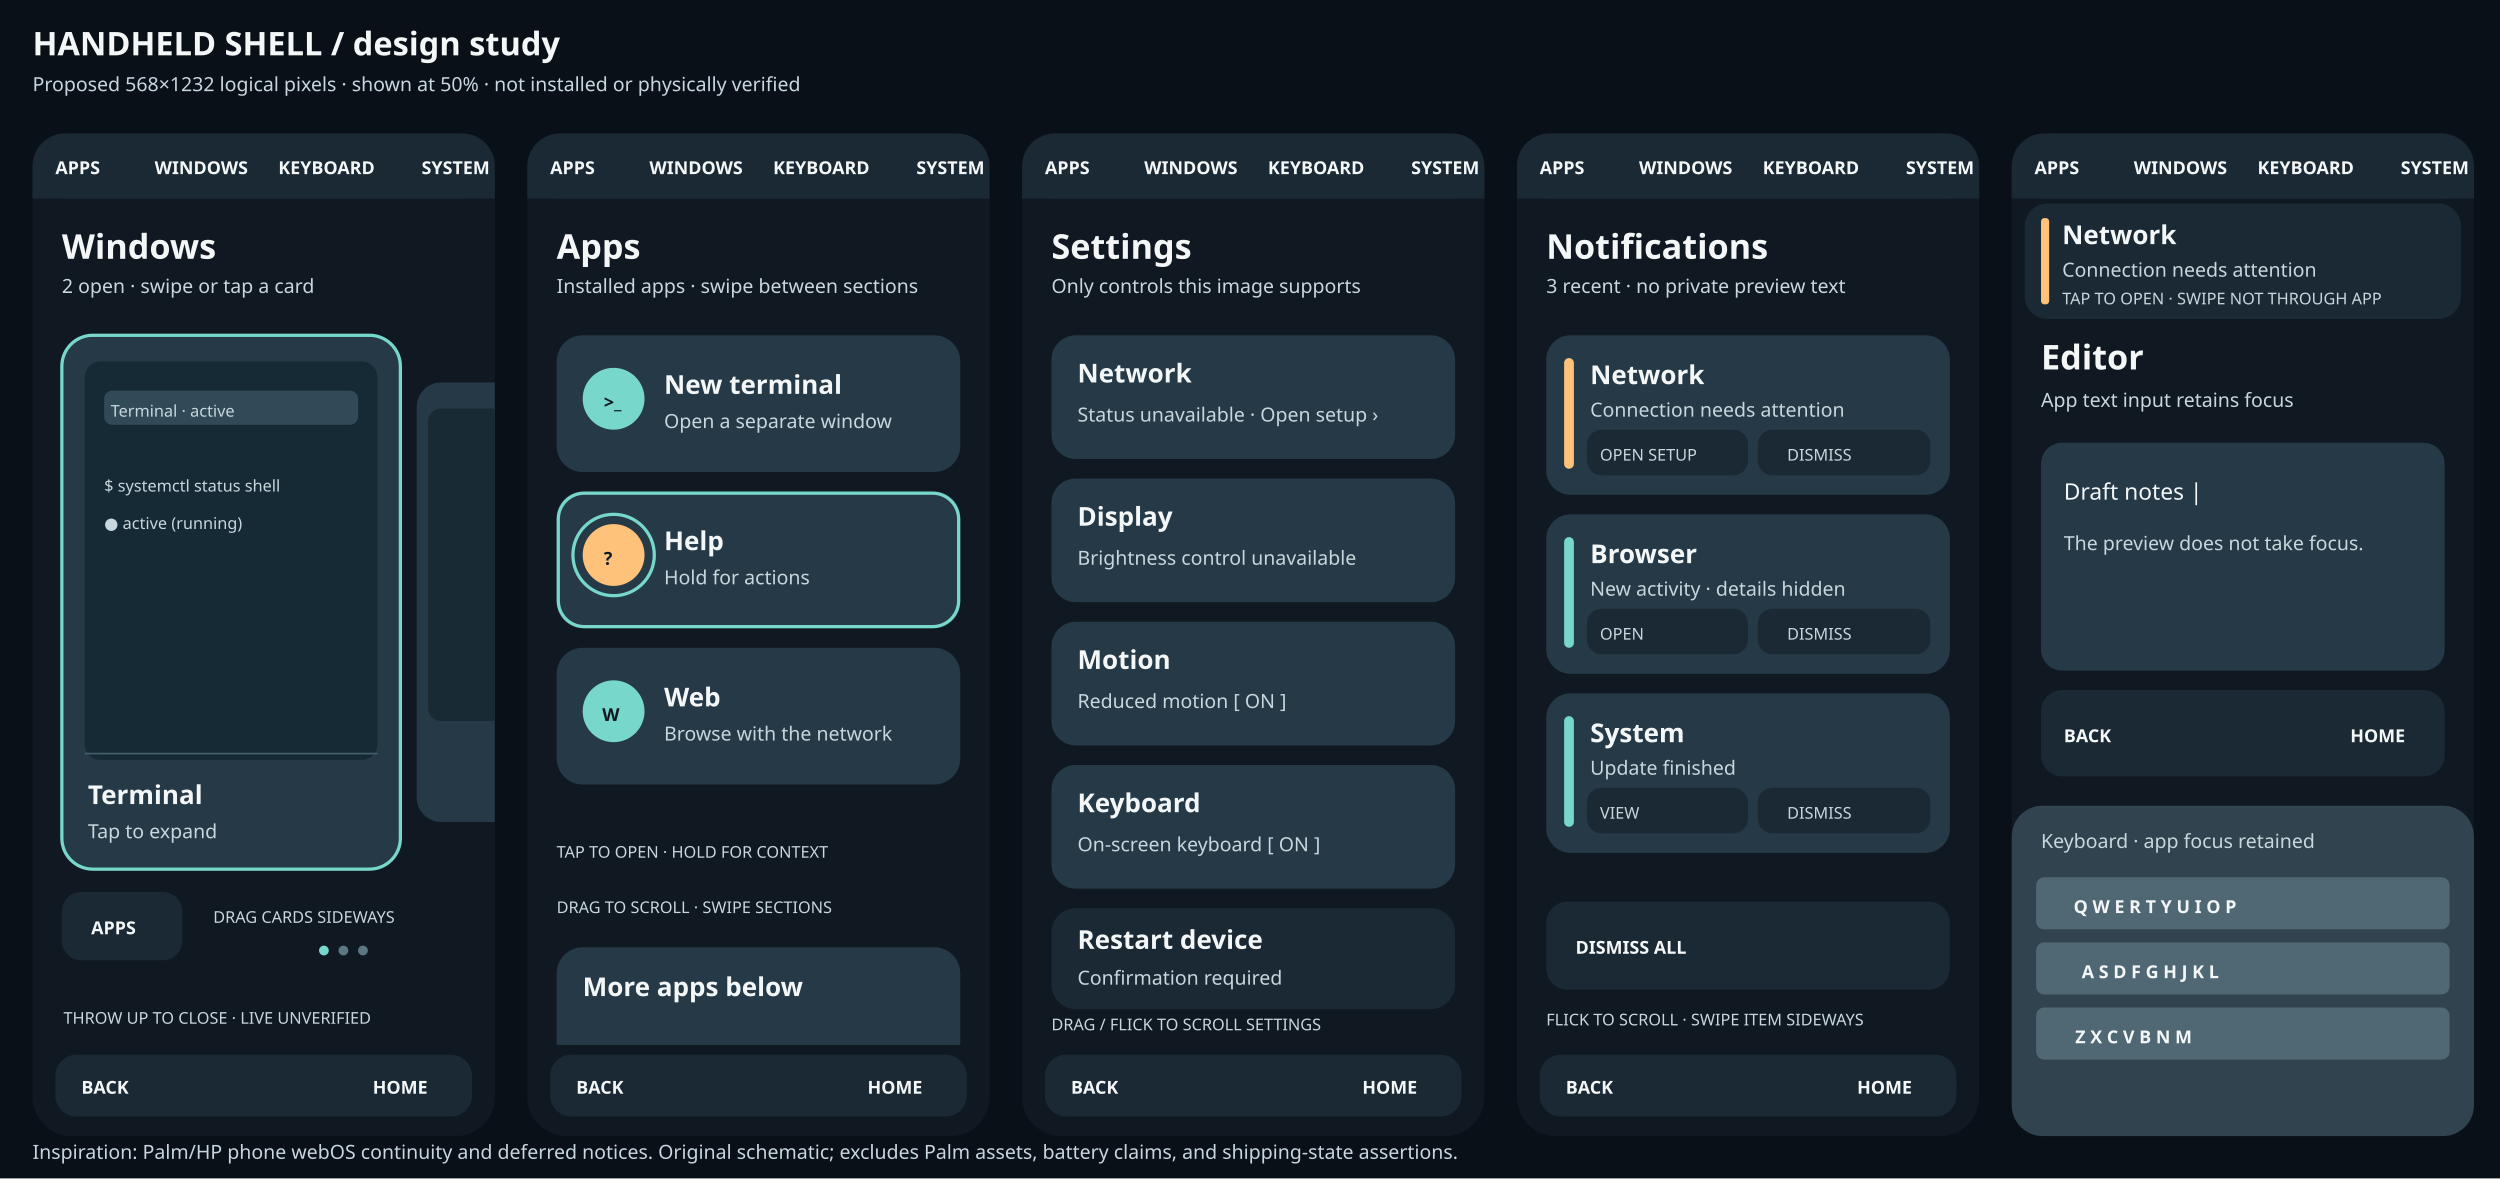
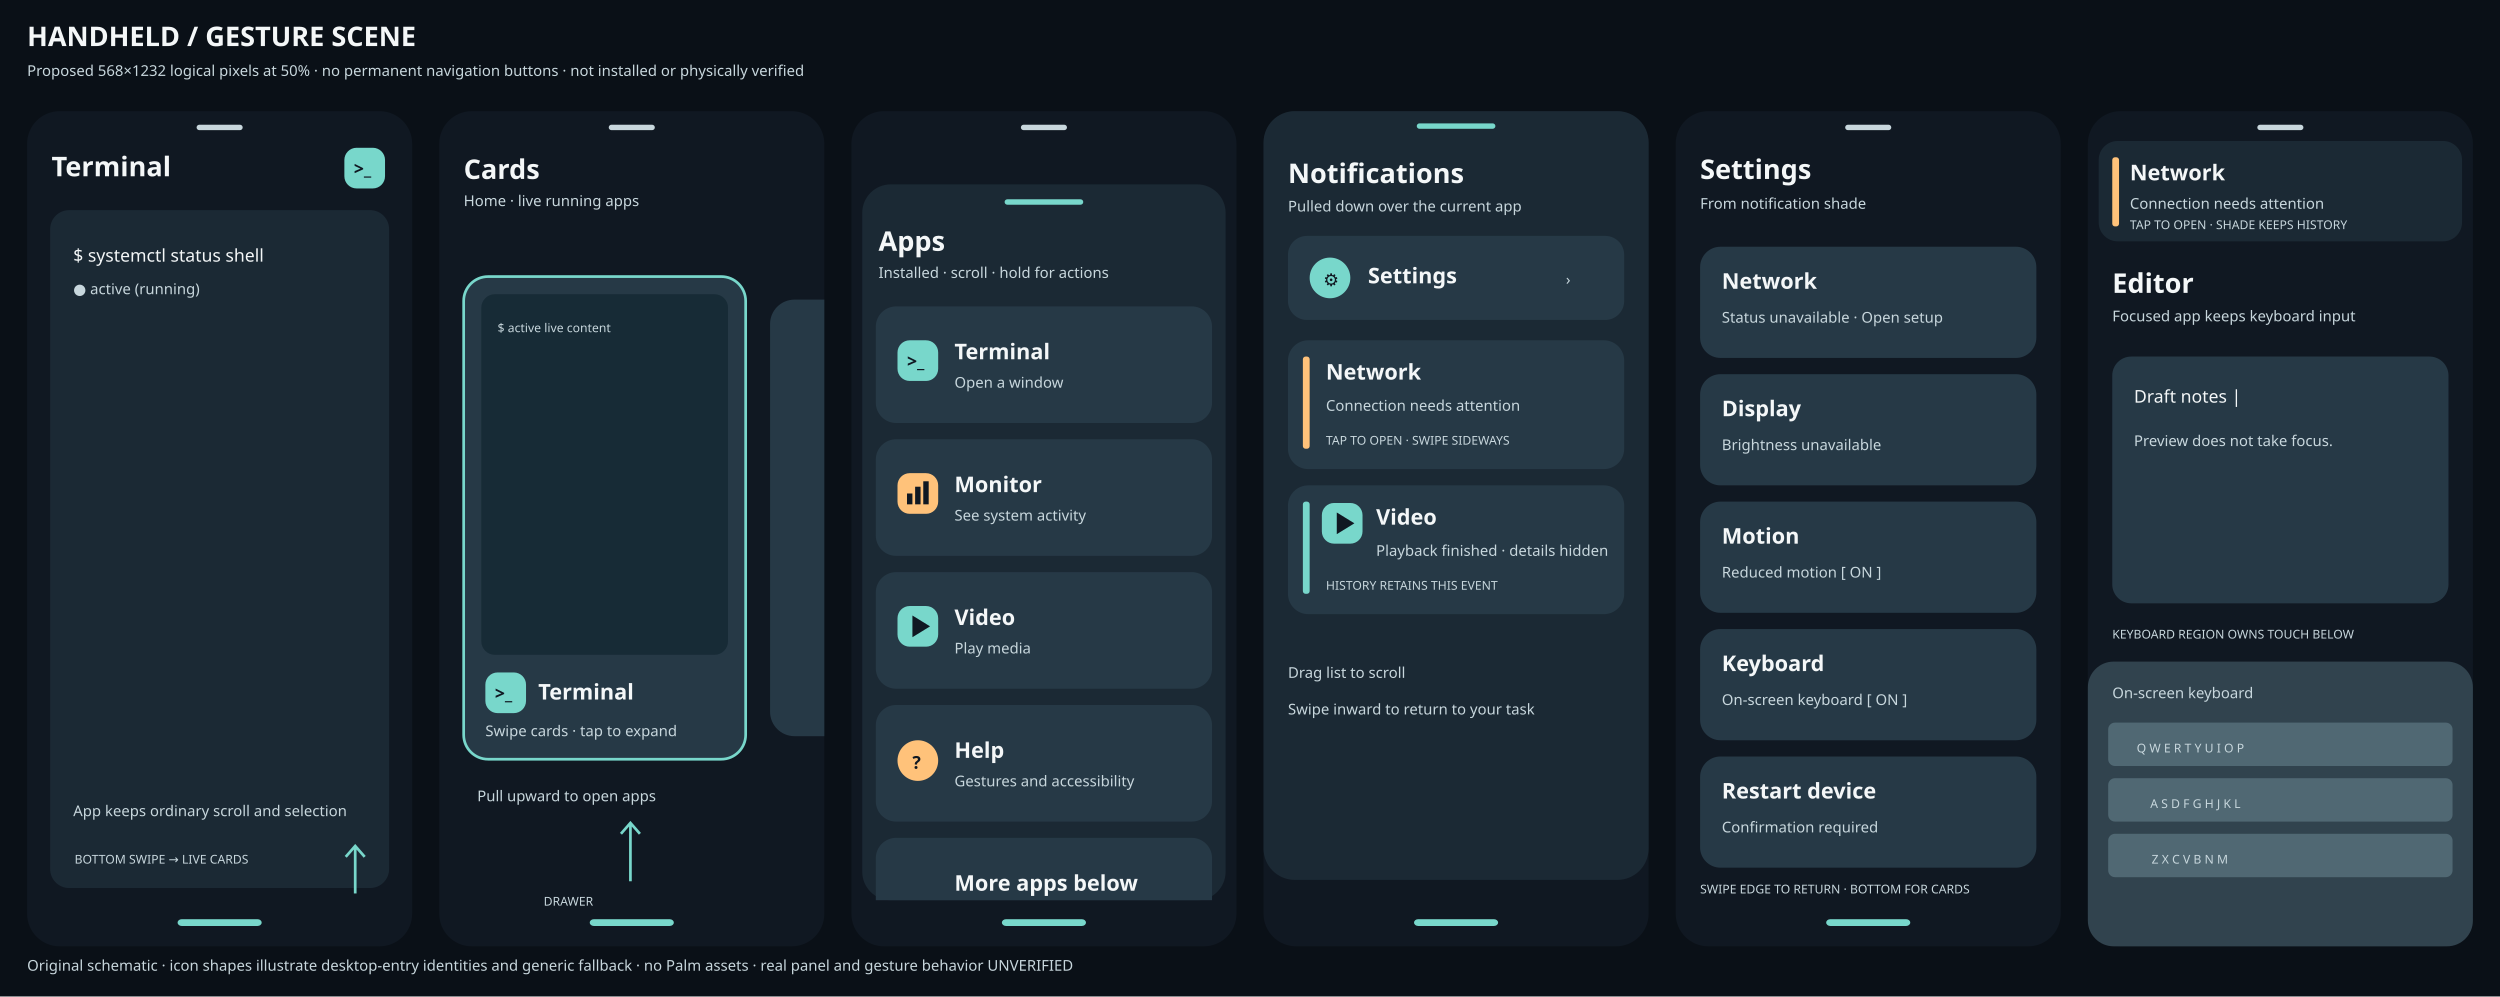
- <svg xmlns="http://www.w3.org/2000/svg" width="1536" height="724" viewBox="0 0 1536 724" role="img" aria-label="Proposed handheld shell contact sheet: overview, apps, settings, notifications and keyboard conflict state">
+ <svg xmlns="http://www.w3.org/2000/svg" width="1844" height="735" viewBox="0 0 1844 735" role="img" aria-label="Proposed gesture shell: app, live-card Home, installed-app drawer, notification shade, Settings and keyboard">
  <defs>
-     <clipPath id="windows-screen" clipPathUnits="userSpaceOnUse">
-       <rect x="0" y="0" width="284" height="616" rx="24" />
+     <style>.bg{fill:#0a1017}.phone{fill:#101822}.surface{fill:#1b2934}.card{fill:#263946}.text{fill:#f4f7f8}.muted{fill:#c8d7dd}.teal{fill:#78d7cb}.amber{fill:#ffc27a}.line{stroke:#78d7cb;stroke-width:2;fill:none}.title{font:700 20px sans-serif;fill:#f4f7f8}.head{font:700 16px sans-serif;fill:#f4f7f8}.body{font:13px sans-serif;fill:#f4f7f8}.hint{font:11px sans-serif;fill:#c8d7dd}.tiny{font:9px sans-serif;fill:#c8d7dd}.icon{font:700 13px sans-serif;fill:#101822}</style>
+     <g id="frame">
+       <rect width="284" height="616" rx="24" class="phone" />
+       <rect x="125" y="10" width="34" height="4" rx="2" class="muted" />
+       <rect x="111" y="596" width="62" height="5" rx="3" class="teal" />
+     </g>
+     <g id="terminal-icon">
+       <rect width="30" height="30" rx="9" class="teal" />
+       <text x="7" y="20" class="icon">&gt;_</text>
+     </g>
+     <g id="monitor-icon">
+       <rect width="30" height="30" rx="9" class="amber" />
+       <rect x="7" y="15" width="4" height="8" class="phone" />
+       <rect x="13" y="10" width="4" height="13" class="phone" />
+       <rect x="19" y="6" width="4" height="17" class="phone" />
+     </g>
+     <g id="video-icon">
+       <rect width="30" height="30" rx="9" class="teal" />
+       <path d="M11 7v16l13-8z" fill="#101822" />
+     </g>
+     <clipPath id="deck-screen">
+       <rect width="284" height="616" rx="24" />
    </clipPath>
-     <clipPath id="apps-scroll-window" clipPathUnits="userSpaceOnUse">
-       <rect x="0" y="0" width="284" height="560" />
+     <clipPath id="drawer-clip">
+       <rect x="0" y="100" width="284" height="482" />
    </clipPath>
-     <style>
-       .bg{fill:#101822}.rail{fill:#1b2934}.card{fill:#263946}.accent{fill:#78d7cb}.text{fill:#f4f7f8}.sub{fill:#c8d7dd}.warn{fill:#ffc27a}.err{fill:#ffb2a8}.stroke{stroke:#78d7cb;stroke-width:2;fill:none}
-       .label{font:700 20px sans-serif;fill:#f4f7f8}.t{font:700 21px sans-serif;fill:#f4f7f8}.h{font:700 16px sans-serif;fill:#f4f7f8}.b{font:14px sans-serif;fill:#f4f7f8}.s{font:12px sans-serif;fill:#c8d7dd}.micro{font:10px sans-serif;fill:#c8d7dd}.nav{font:700 11px sans-serif;fill:#f4f7f8}.num{font:700 11px sans-serif;fill:#101822}
-     </style>
-     <g id="frame">
-       <rect width="284" height="616" rx="24" class="bg" />
-       <rect x="0" y="0" width="284" height="40" rx="20" class="rail" />
-       <rect x="0" y="22" width="284" height="18" class="rail" />
-       <text x="14" y="25" class="nav">APPS</text>
-       <text x="75" y="25" class="nav">WINDOWS</text>
-       <text x="151" y="25" class="nav">KEYBOARD</text>
-       <text x="239" y="25" class="nav">SYSTEM</text>
-       <rect x="14" y="566" width="256" height="38" rx="13" class="rail" />
-       <text x="30" y="590" class="nav">BACK</text>
-       <text x="209" y="590" class="nav">HOME</text>
-     </g>
  </defs>
-   <rect width="1536" height="724" fill="#0a1017" />
-   <text x="20" y="34" class="label">HANDHELD SHELL / design study</text>
-   <text x="20" y="56" class="s">Proposed 568×1232 logical pixels · shown at 50% · not installed or physically verified</text>
+   <rect width="1844" height="735" class="bg" />
+   <text x="20" y="34" class="title">HANDHELD / GESTURE SCENE</text>
+   <text x="20" y="56" class="hint">Proposed 568×1232 logical pixels at 50% · no permanent navigation buttons · not installed or physically verified</text>
  <g transform="translate(20 82)">
    <use href="#frame" />
-     <text x="18" y="77" class="t">Windows</text>
-     <text x="18" y="98" class="s">2 open · swipe or tap a card</text>
-     <g clip-path="url(#windows-screen)">
-       <rect x="236" y="153" width="84" height="270" rx="15" class="card" />
-       <rect x="243" y="169" width="66" height="192" rx="8" fill="#182a33" />
-     </g>
-     <rect x="18" y="124" width="208" height="328" rx="19" class="card" />
-     <rect x="18" y="124" width="208" height="328" rx="19" class="stroke" />
-     <rect x="32" y="140" width="180" height="245" rx="10" fill="#162a35" />
-     <rect x="44" y="158" width="156" height="21" rx="5" fill="#304a57" />
-     <text x="48" y="174" class="micro">Terminal · active</text>
-     <text x="44" y="220" class="micro">$ systemctl status shell</text>
-     <text x="44" y="243" class="micro">● active (running)</text>
-     <path d="M32 381h180" stroke="#42616b" />
-     <text x="34" y="412" class="h">Terminal</text>
-     <text x="34" y="433" class="s">Tap to expand</text>
-     <rect x="18" y="466" width="74" height="42" rx="12" class="rail" />
-     <text x="36" y="492" class="nav">APPS</text>
-     <text x="111" y="485" class="micro">DRAG CARDS SIDEWAYS</text>
-     <circle cx="179" cy="502" r="3" class="accent" />
-     <circle cx="191" cy="502" r="3" fill="#5c7781" />
-     <circle cx="203" cy="502" r="3" fill="#5c7781" />
-     <text x="19" y="547" class="micro">THROW UP TO CLOSE · LIVE UNVERIFIED</text>
+     <text x="18" y="48" class="title">Terminal</text>
+     <use href="#terminal-icon" x="234" y="27" />
+     <rect x="17" y="73" width="250" height="500" rx="14" class="surface" />
+     <text x="34" y="111" class="body">$ systemctl status shell</text>
+     <text x="34" y="135" class="hint">● active (running)</text>
+     <text x="34" y="520" class="hint">App keeps ordinary scroll and selection</text>
+     <path d="M242 577v-35m-7 8 7-8 7 8" class="line" />
+     <text x="35" y="555" class="tiny">BOTTOM SWIPE → LIVE CARDS</text>
  </g>
  <g transform="translate(324 82)">
    <use href="#frame" />
-     <text x="18" y="77" class="t">Apps</text>
-     <text x="18" y="98" class="s">Installed apps · swipe between sections</text>
-     <rect x="18" y="124" width="248" height="84" rx="16" class="card" />
-     <circle cx="53" cy="163" r="19" class="accent" />
-     <text x="47" y="169" class="num">&gt;_</text>
-     <text x="84" y="160" class="h">New terminal</text>
-     <text x="84" y="181" class="s">Open a separate window</text>
-     <rect x="18" y="220" width="248" height="84" rx="16" class="card" />
-     <circle cx="53" cy="259" r="19" fill="#ffc27a" />
-     <text x="47" y="265" class="num">?</text>
-     <text x="84" y="256" class="h">Help</text>
-     <text x="84" y="277" class="s">Hold for actions</text>
-     <rect x="19" y="221" width="246" height="82" rx="16" class="stroke" />
-     <circle cx="53" cy="259" r="25" class="stroke" />
-     <rect x="18" y="316" width="248" height="84" rx="16" class="card" />
-     <circle cx="53" cy="355" r="19" fill="#78d7cb" />
-     <text x="46" y="361" class="num">W</text>
-     <text x="84" y="352" class="h">Web</text>
-     <text x="84" y="373" class="s">Browse with the network</text>
-     <text x="18" y="445" class="micro">TAP TO OPEN · HOLD FOR CONTEXT</text>
-     <text x="18" y="479" class="micro">DRAG TO SCROLL · SWIPE SECTIONS</text>
-     <g clip-path="url(#apps-scroll-window)">
-       <rect x="18" y="500" width="248" height="84" rx="16" class="card" />
-       <text x="34" y="530" class="h">More apps below</text>
+     <text x="18" y="50" class="title">Cards</text>
+     <text x="18" y="70" class="hint">Home · live running apps</text>
+     <g clip-path="url(#deck-screen)">
+       <rect x="244" y="139" width="110" height="322" rx="18" class="card" />
+       <rect x="18" y="122" width="208" height="356" rx="18" class="card" stroke="#78d7cb" stroke-width="2" />
+       <rect x="31" y="135" width="182" height="266" rx="10" fill="#172b36" />
+       <text x="43" y="163" class="tiny">$ active live content</text>
    </g>
+     <use href="#terminal-icon" x="34" y="414" />
+     <text x="73" y="434" class="head">Terminal</text>
+     <text x="34" y="461" class="hint">Swipe cards · tap to expand</text>
+     <text x="28" y="509" class="hint">Pull upward to open apps</text>
+     <path d="M141 568v-43m-7 8 7-8 7 8" class="line" />
+     <text x="77" y="586" class="tiny">DRAWER</text>
  </g>
  <g transform="translate(628 82)">
    <use href="#frame" />
-     <text x="18" y="77" class="t">Settings</text>
-     <text x="18" y="98" class="s">Only controls this image supports</text>
-     <rect x="18" y="124" width="248" height="76" rx="15" class="card" />
-     <text x="34" y="153" class="h">Network</text>
-     <text x="34" y="177" class="s">Status unavailable · Open setup ›</text>
-     <rect x="18" y="212" width="248" height="76" rx="15" class="card" />
-     <text x="34" y="241" class="h">Display</text>
-     <text x="34" y="265" class="s">Brightness control unavailable</text>
-     <rect x="18" y="300" width="248" height="76" rx="15" class="card" />
-     <text x="34" y="329" class="h">Motion</text>
-     <text x="34" y="353" class="s">Reduced motion  [ ON ]</text>
-     <rect x="18" y="388" width="248" height="76" rx="15" class="card" />
-     <text x="34" y="417" class="h">Keyboard</text>
-     <text x="34" y="441" class="s">On-screen keyboard  [ ON ]</text>
-     <rect x="18" y="476" width="248" height="62" rx="15" class="rail" />
-     <text x="34" y="501" class="h">Restart device</text>
-     <text x="34" y="523" class="s">Confirmation required</text>
-     <text x="18" y="551" class="micro">DRAG / FLICK TO SCROLL SETTINGS</text>
+     <rect x="8" y="54" width="268" height="528" rx="21" class="surface" />
+     <rect x="113" y="65" width="58" height="4" rx="2" class="teal" />
+     <text x="20" y="103" class="title">Apps</text>
+     <text x="20" y="123" class="hint">Installed · scroll · hold for actions</text>
+     <g clip-path="url(#drawer-clip)">
+       <rect x="18" y="144" width="248" height="86" rx="15" class="card" />
+       <use href="#terminal-icon" x="34" y="169" />
+       <text x="76" y="183" class="head">Terminal</text>
+       <text x="76" y="204" class="hint">Open a window</text>
+       <rect x="18" y="242" width="248" height="86" rx="15" class="card" />
+       <use href="#monitor-icon" x="34" y="267" />
+       <text x="76" y="281" class="head">Monitor</text>
+       <text x="76" y="302" class="hint">See system activity</text>
+       <rect x="18" y="340" width="248" height="86" rx="15" class="card" />
+       <use href="#video-icon" x="34" y="365" />
+       <text x="76" y="379" class="head">Video</text>
+       <text x="76" y="400" class="hint">Play media</text>
+       <rect x="18" y="438" width="248" height="86" rx="15" class="card" />
+       <circle cx="49" cy="479" r="15" class="amber" />
+       <text x="45" y="485" class="icon">?</text>
+       <text x="76" y="477" class="head">Help</text>
+       <text x="76" y="498" class="hint">Gestures and accessibility</text>
+       <rect x="18" y="536" width="248" height="86" rx="15" class="card" />
+       <text x="76" y="575" class="head">More apps below</text>
+     </g>
  </g>
  <g transform="translate(932 82)">
    <use href="#frame" />
-     <text x="18" y="77" class="t">Notifications</text>
-     <text x="18" y="98" class="s">3 recent · no private preview text</text>
-     <rect x="18" y="124" width="248" height="98" rx="15" class="card" />
-     <rect x="29" y="138" width="6" height="68" rx="3" class="warn" />
-     <text x="45" y="154" class="h">Network</text>
-     <text x="45" y="174" class="s">Connection needs attention</text>
-     <rect x="43" y="182" width="99" height="28" rx="9" class="rail" />
-     <rect x="148" y="182" width="106" height="28" rx="9" class="rail" />
-     <text x="51" y="201" class="micro">OPEN SETUP</text>
-     <text x="166" y="201" class="micro">DISMISS</text>
-     <rect x="18" y="234" width="248" height="98" rx="15" class="card" />
-     <rect x="29" y="248" width="6" height="68" rx="3" class="accent" />
-     <text x="45" y="264" class="h">Browser</text>
-     <text x="45" y="284" class="s">New activity · details hidden</text>
-     <rect x="43" y="292" width="99" height="28" rx="9" class="rail" />
-     <rect x="148" y="292" width="106" height="28" rx="9" class="rail" />
-     <text x="51" y="311" class="micro">OPEN</text>
-     <text x="166" y="311" class="micro">DISMISS</text>
-     <rect x="18" y="344" width="248" height="98" rx="15" class="card" />
-     <rect x="29" y="358" width="6" height="68" rx="3" class="accent" />
-     <text x="45" y="374" class="h">System</text>
-     <text x="45" y="394" class="s">Update finished</text>
-     <rect x="43" y="402" width="99" height="28" rx="9" class="rail" />
-     <rect x="148" y="402" width="106" height="28" rx="9" class="rail" />
-     <text x="51" y="421" class="micro">VIEW</text>
-     <text x="166" y="421" class="micro">DISMISS</text>
-     <rect x="18" y="472" width="248" height="54" rx="13" class="rail" />
-     <text x="36" y="504" class="nav">DISMISS ALL</text>
-     <text x="18" y="548" class="micro">FLICK TO SCROLL · SWIPE ITEM SIDEWAYS</text>
+     <rect x="0" y="0" width="284" height="567" rx="23" class="surface" />
+     <rect x="113" y="9" width="58" height="4" rx="2" class="teal" />
+     <text x="18" y="53" class="title">Notifications</text>
+     <text x="18" y="74" class="hint">Pulled down over the current app</text>
+     <rect x="18" y="92" width="248" height="62" rx="14" class="card" />
+     <circle cx="49" cy="123" r="15" class="teal" />
+     <text x="44" y="129" class="icon">⚙</text>
+     <text x="77" y="127" class="head">Settings</text>
+     <text x="223" y="128" class="hint">›</text>
+     <rect x="18" y="169" width="248" height="95" rx="15" class="card" />
+     <rect x="29" y="181" width="5" height="68" rx="2" class="amber" />
+     <text x="46" y="198" class="head">Network</text>
+     <text x="46" y="221" class="hint">Connection needs attention</text>
+     <text x="46" y="246" class="tiny">TAP TO OPEN · SWIPE SIDEWAYS</text>
+     <rect x="18" y="276" width="248" height="95" rx="15" class="card" />
+     <rect x="29" y="288" width="5" height="68" rx="2" class="teal" />
+     <use href="#video-icon" x="43" y="289" />
+     <text x="83" y="305" class="head">Video</text>
+     <text x="83" y="328" class="hint">Playback finished · details hidden</text>
+     <text x="46" y="353" class="tiny">HISTORY RETAINS THIS EVENT</text>
+     <text x="18" y="418" class="hint">Drag list to scroll</text>
+     <text x="18" y="445" class="hint">Swipe inward to return to your task</text>
  </g>
  <g transform="translate(1236 82)">
    <use href="#frame" />
-     <rect x="8" y="43" width="268" height="71" rx="14" class="rail" />
-     <rect x="18" y="52" width="5" height="53" rx="2" class="warn" />
-     <text x="31" y="68" class="h">Network</text>
-     <text x="31" y="88" class="s">Connection needs attention</text>
-     <text x="31" y="105" class="micro">TAP TO OPEN · SWIPE NOT THROUGH APP</text>
-     <text x="18" y="145" class="t">Editor</text>
-     <text x="18" y="168" class="s">App text input retains focus</text>
-     <rect x="18" y="190" width="248" height="140" rx="13" class="card" />
-     <text x="32" y="225" class="b">Draft notes |</text>
-     <text x="32" y="256" class="s">The preview does not take focus.</text>
-     <rect x="18" y="342" width="248" height="53" rx="13" class="rail" />
-     <text x="32" y="374" class="nav">BACK</text>
-     <text x="208" y="374" class="nav">HOME</text>
-     <rect x="0" y="413" width="284" height="203" rx="19" fill="#31434e" />
-     <text x="18" y="439" class="s">Keyboard · app focus retained</text>
+     <text x="18" y="50" class="title">Settings</text>
+     <text x="18" y="72" class="hint">From notification shade</text>
+     <rect x="18" y="100" width="248" height="82" rx="15" class="card" />
+     <text x="34" y="131" class="head">Network</text>
+     <text x="34" y="156" class="hint">Status unavailable · Open setup</text>
+     <rect x="18" y="194" width="248" height="82" rx="15" class="card" />
+     <text x="34" y="225" class="head">Display</text>
+     <text x="34" y="250" class="hint">Brightness unavailable</text>
+     <rect x="18" y="288" width="248" height="82" rx="15" class="card" />
+     <text x="34" y="319" class="head">Motion</text>
+     <text x="34" y="344" class="hint">Reduced motion [ ON ]</text>
+     <rect x="18" y="382" width="248" height="82" rx="15" class="card" />
+     <text x="34" y="413" class="head">Keyboard</text>
+     <text x="34" y="438" class="hint">On-screen keyboard [ ON ]</text>
+     <rect x="18" y="476" width="248" height="82" rx="15" class="card" />
+     <text x="34" y="507" class="head">Restart device</text>
+     <text x="34" y="532" class="hint">Confirmation required</text>
+     <text x="18" y="577" class="tiny">SWIPE EDGE TO RETURN · BOTTOM FOR CARDS</text>
+   </g>
+   <g transform="translate(1540 82)">
+     <use href="#frame" />
+     <rect x="8" y="22" width="268" height="74" rx="14" class="surface" />
+     <rect x="18" y="34" width="5" height="51" rx="2" class="amber" />
+     <text x="31" y="51" class="head">Network</text>
+     <text x="31" y="72" class="hint">Connection needs attention</text>
+     <text x="31" y="87" class="tiny">TAP TO OPEN · SHADE KEEPS HISTORY</text>
+     <text x="18" y="134" class="title">Editor</text>
+     <text x="18" y="155" class="hint">Focused app keeps keyboard input</text>
+     <rect x="18" y="181" width="248" height="182" rx="14" class="card" />
+     <text x="34" y="215" class="body">Draft notes |</text>
+     <text x="34" y="247" class="hint">Preview does not take focus.</text>
+     <text x="18" y="389" class="tiny">KEYBOARD REGION OWNS TOUCH BELOW</text>
+     <rect x="0" y="406" width="284" height="210" rx="19" fill="#31434e" />
+     <text x="18" y="433" class="hint">On-screen keyboard</text>
    <g fill="#506873">
-       <rect x="15" y="457" width="254" height="32" rx="5" />
-       <rect x="15" y="497" width="254" height="32" rx="5" />
-       <rect x="15" y="537" width="254" height="32" rx="5" />
+       <rect x="15" y="451" width="254" height="32" rx="5" />
+       <rect x="15" y="492" width="254" height="32" rx="5" />
+       <rect x="15" y="533" width="254" height="32" rx="5" />
    </g>
-     <text x="38" y="479" class="nav">Q    W    E    R    T    Y    U    I    O    P</text>
-     <text x="43" y="519" class="nav">A    S    D    F    G    H    J    K    L</text>
-     <text x="39" y="559" class="nav">Z    X    C    V    B    N    M</text>
+     <text x="36" y="473" class="tiny">Q    W    E    R    T    Y    U    I    O    P</text>
+     <text x="46" y="514" class="tiny">A    S    D    F    G    H    J    K    L</text>
+     <text x="47" y="555" class="tiny">Z    X    C    V    B    N    M</text>
  </g>
-   <text x="20" y="712" class="s">Inspiration: Palm/HP phone webOS continuity and deferred notices. Original schematic; excludes Palm assets, battery claims, and shipping-state assertions.</text>
+   <text x="20" y="716" class="hint">Original schematic · icon shapes illustrate desktop-entry identities and generic fallback · no Palm assets · real panel and gesture behavior UNVERIFIED</text>
</svg>
